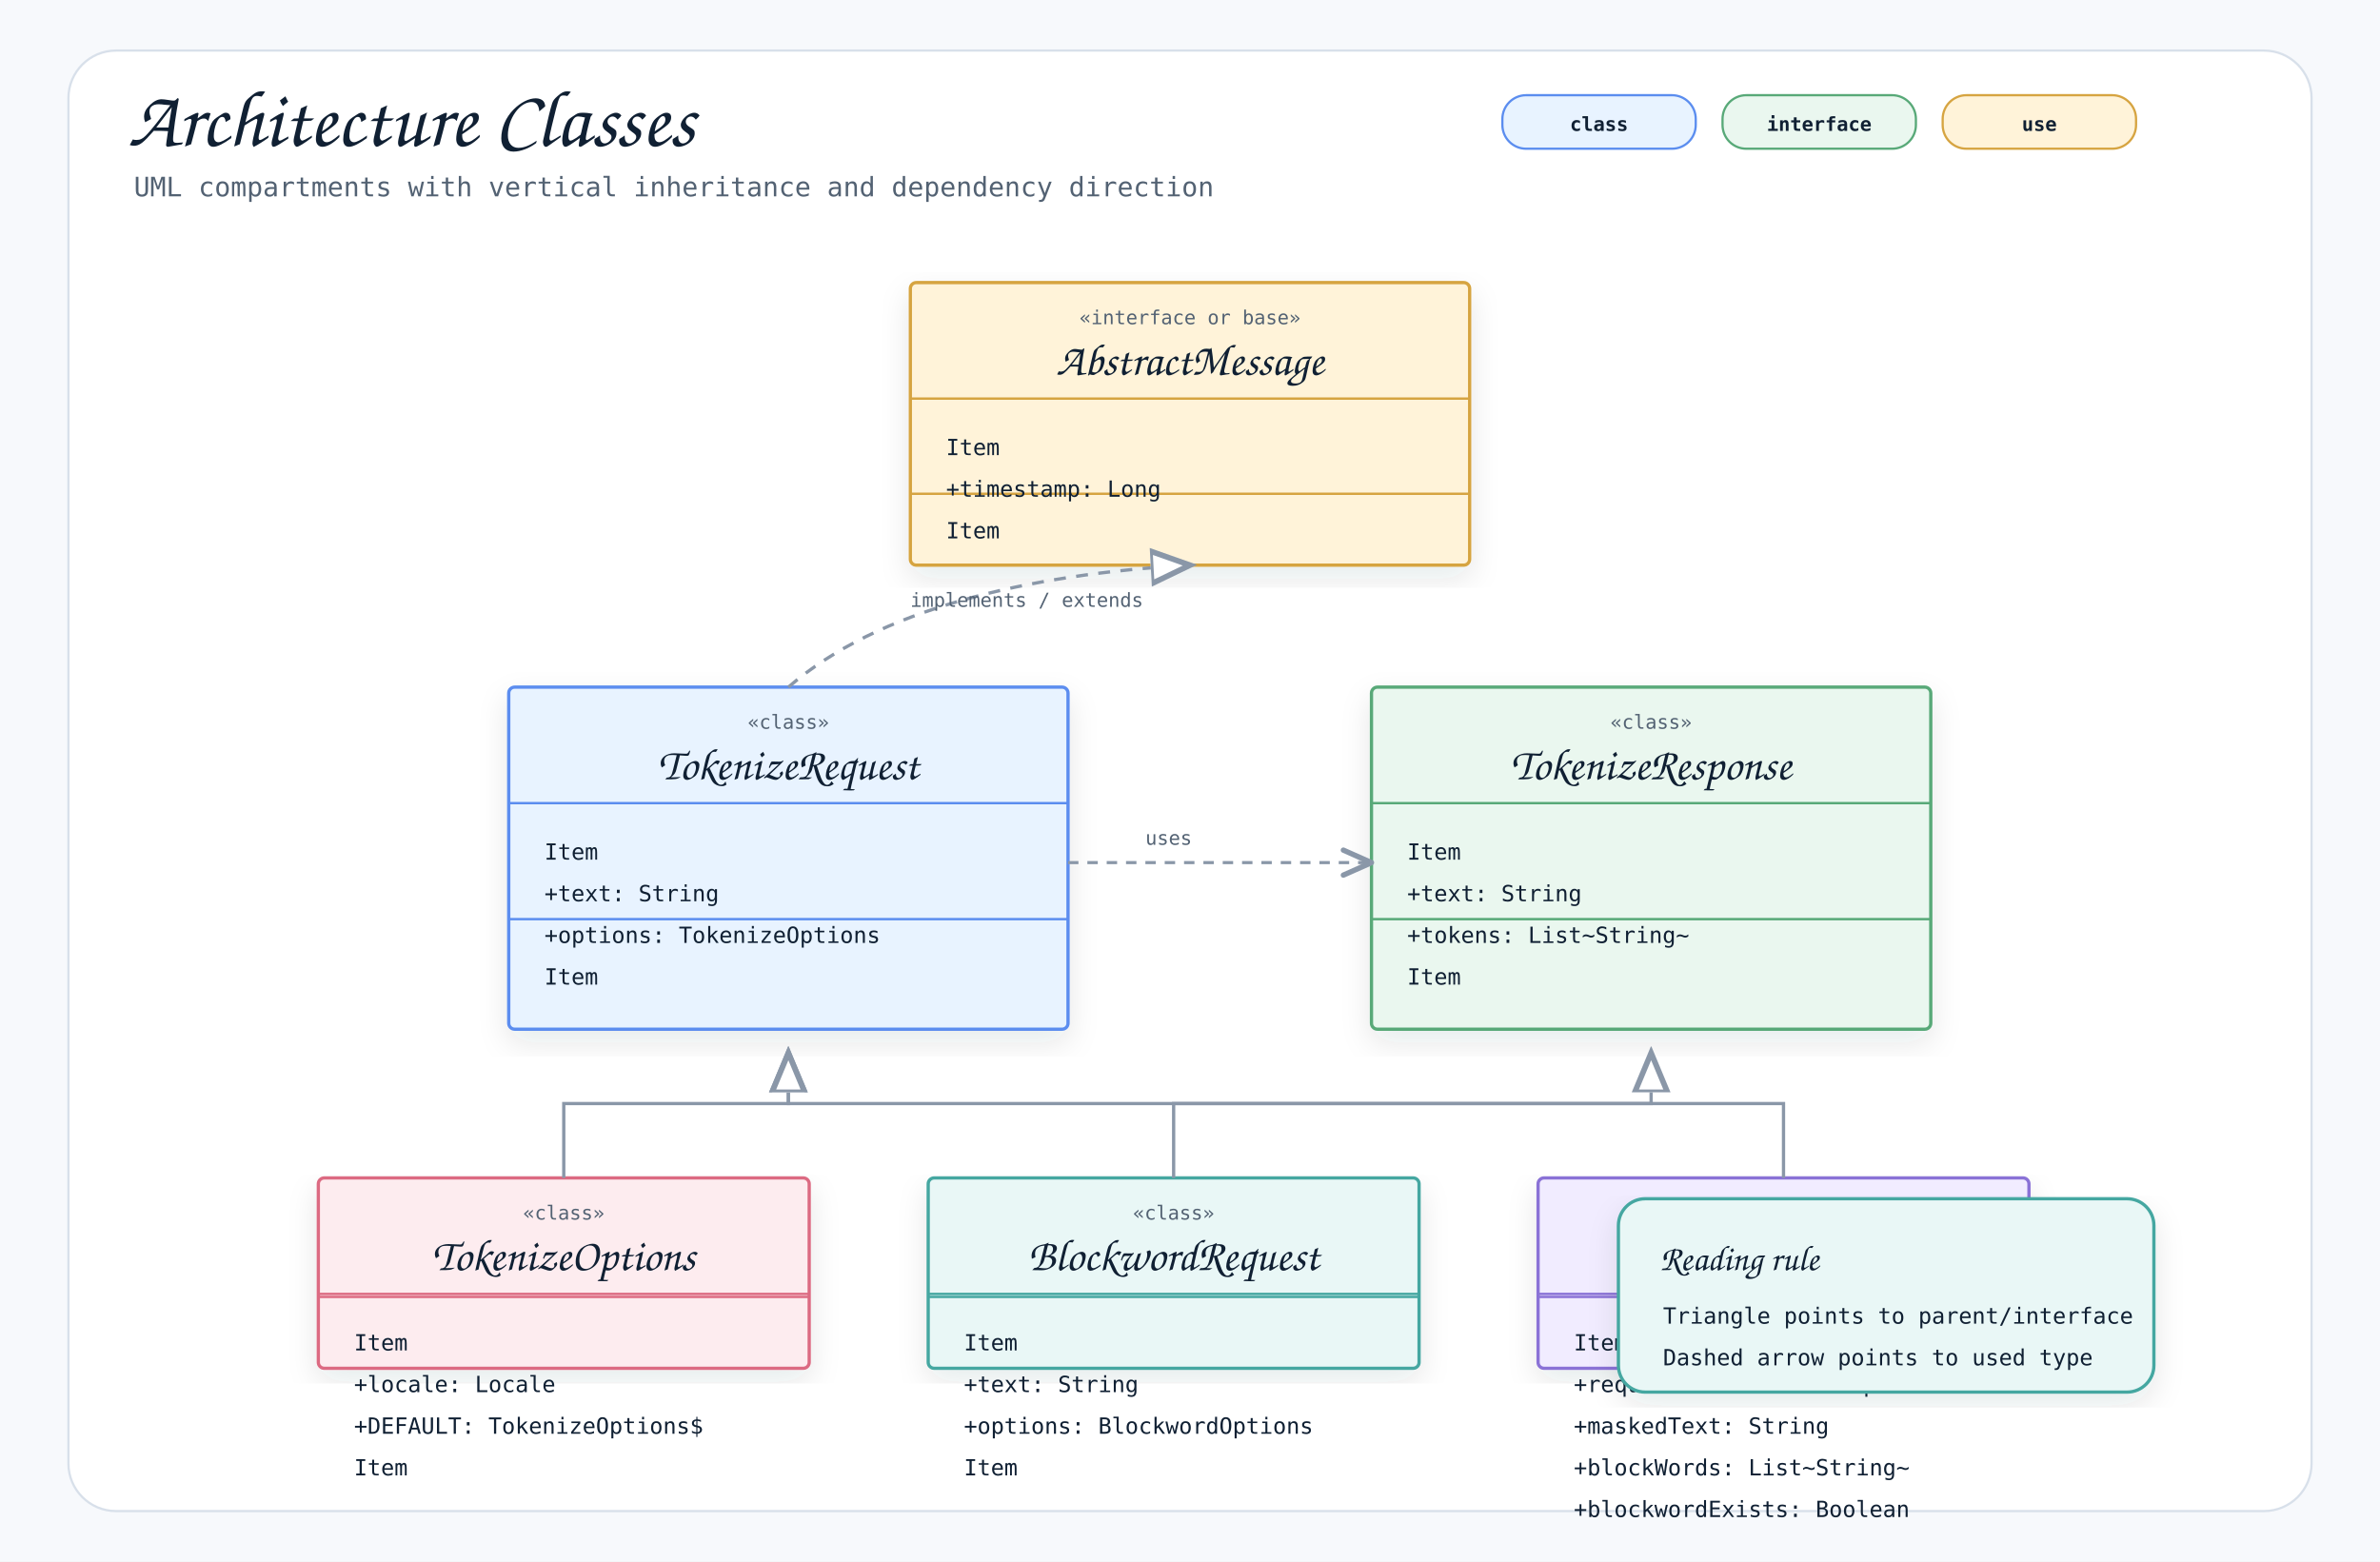
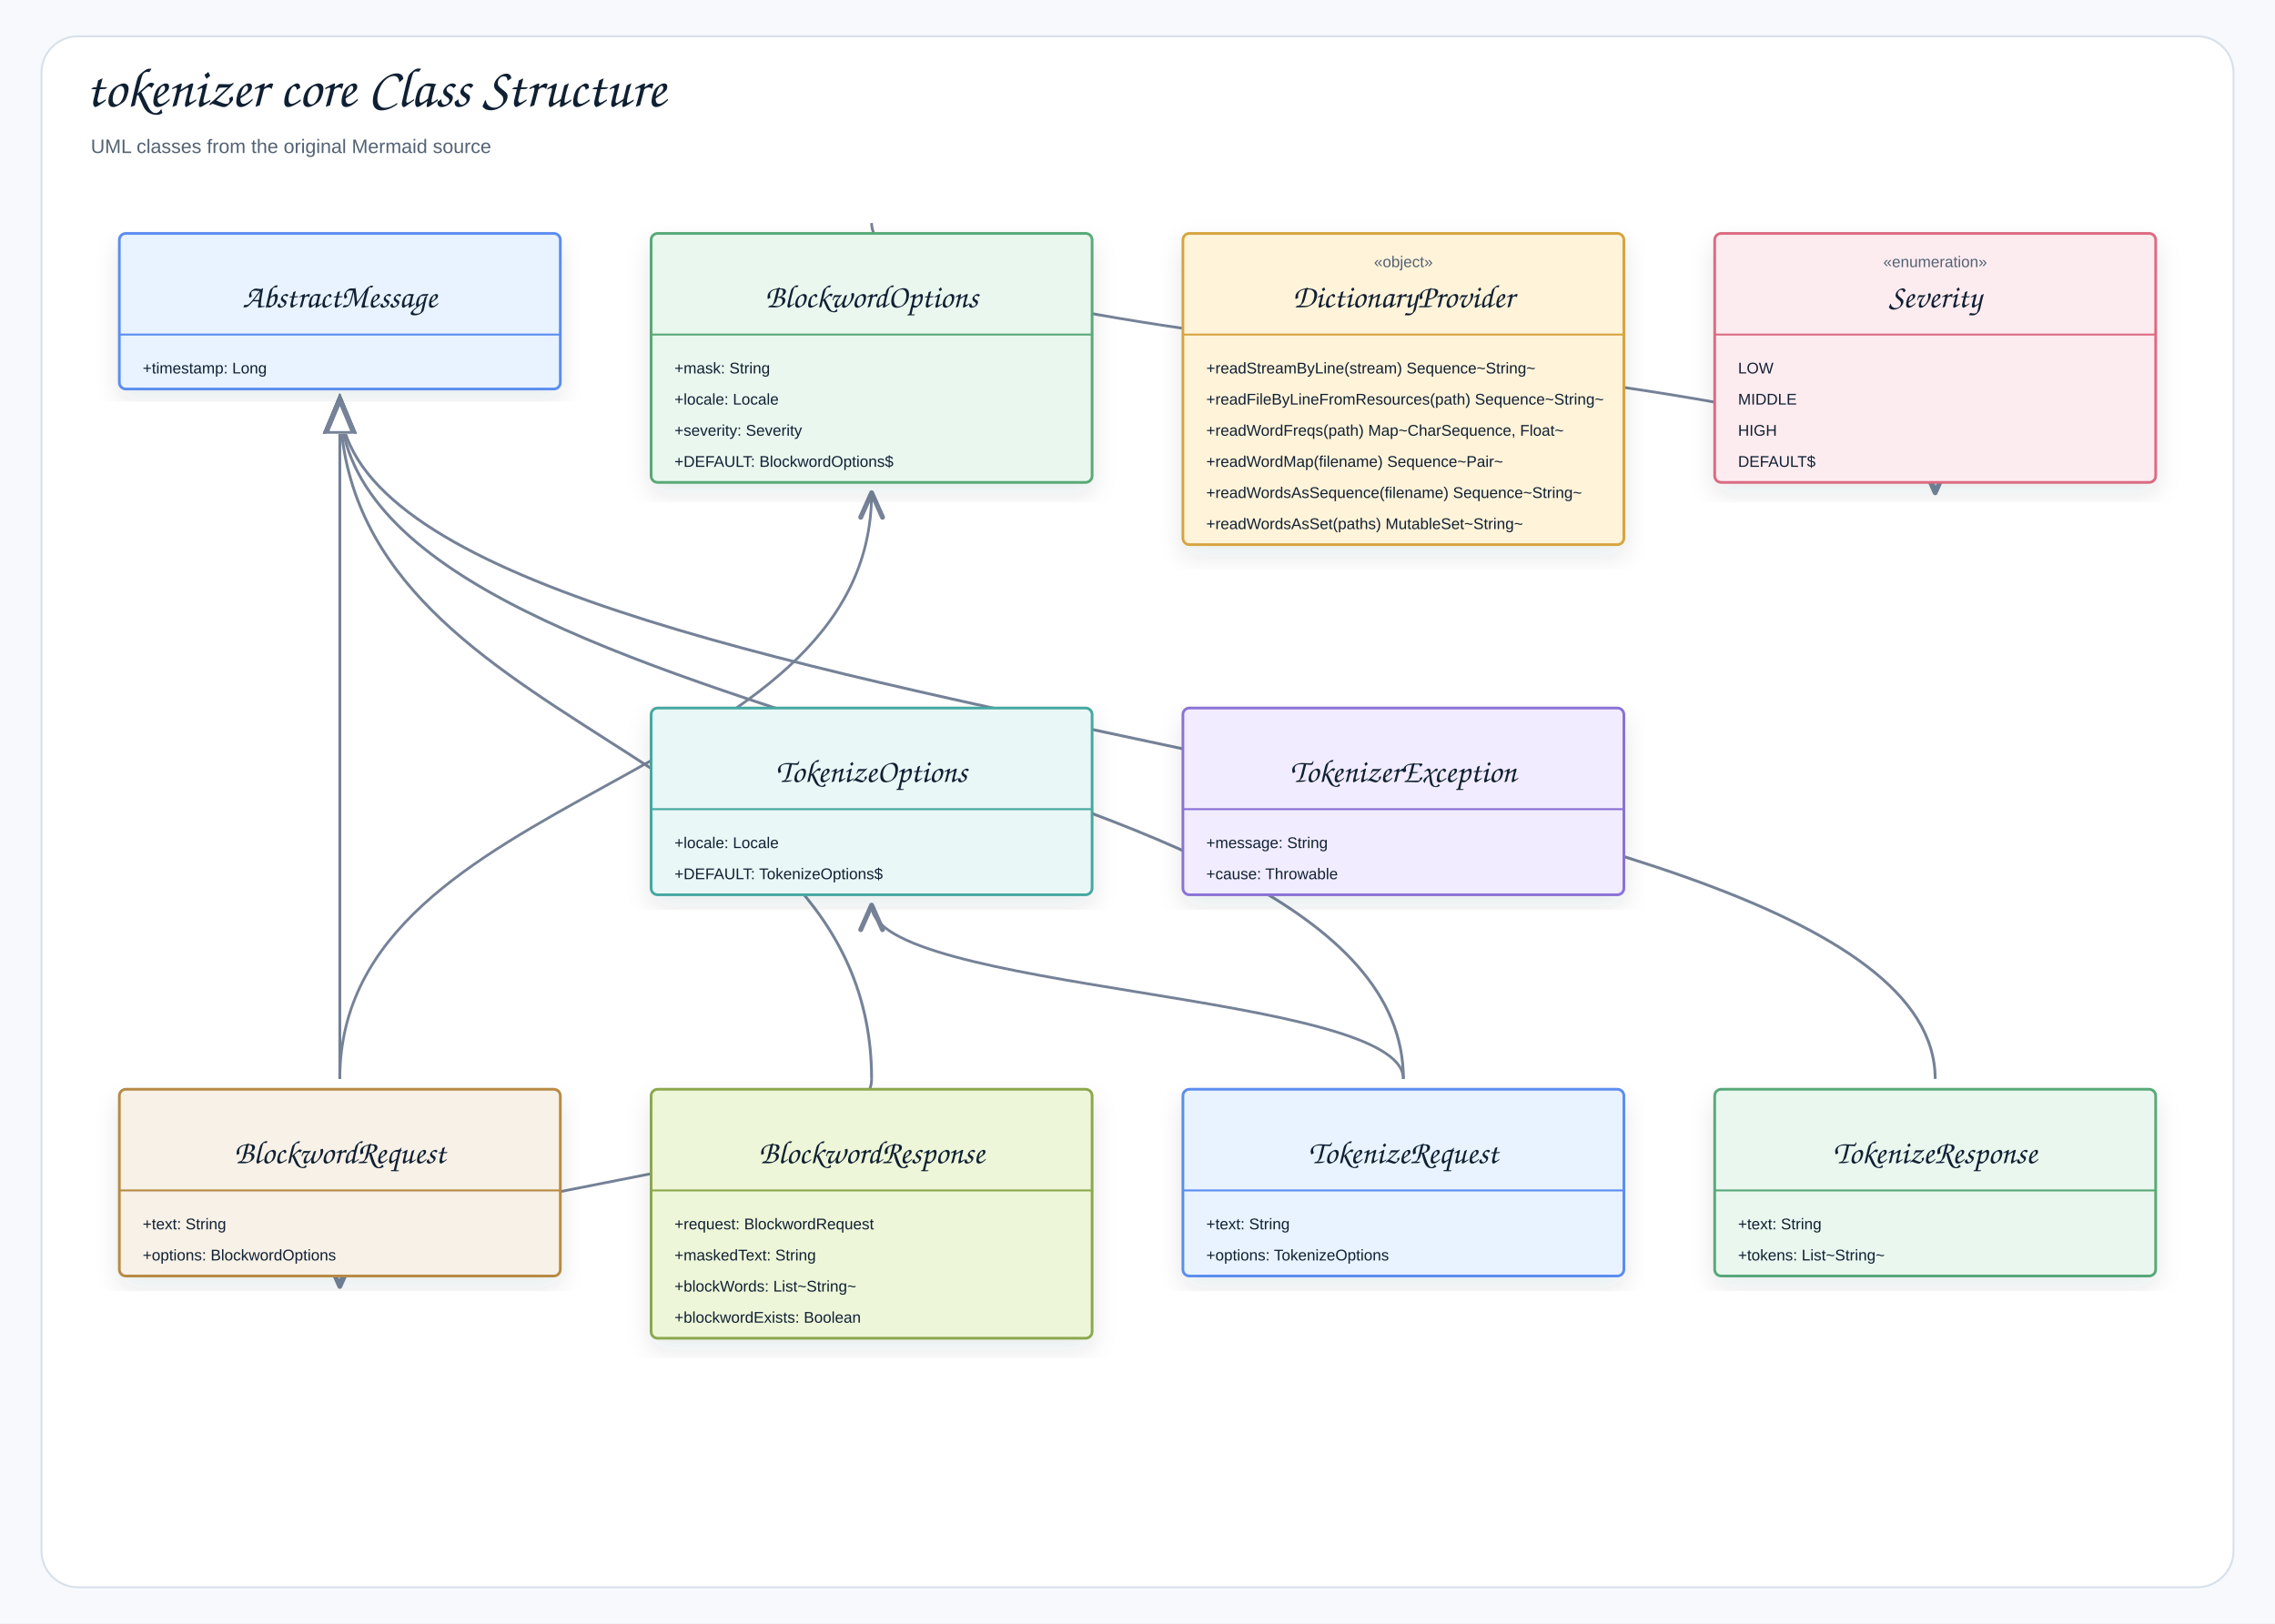
- <svg xmlns="http://www.w3.org/2000/svg" width="1600" height="1050" viewBox="0 0 1600 1050" role="img" aria-label="Architecture Classes">
+ <svg xmlns="http://www.w3.org/2000/svg" width="1754" height="1252" viewBox="0 0 1754 1252" role="img" aria-label="tokenizer core Class Structure">
  <defs>
    <filter id="shadow" x="-8%" y="-8%" width="116%" height="116%">
-       <feDropShadow dx="0" dy="8" stdDeviation="10" flood-color="#1f2937" flood-opacity="0.10" />
+       <feDropShadow dx="0" dy="8" stdDeviation="9" flood-color="#1f2937" flood-opacity="0.10" />
    </filter>
    <marker id="openArrow" markerWidth="12" markerHeight="10" refX="10" refY="5" orient="auto" markerUnits="strokeWidth">
-       <path d="M 1 1 L 10 5 L 1 9" fill="none" stroke="#8a97a8" stroke-width="1.7" stroke-linecap="round" stroke-linejoin="round" />
+       <path d="M 1 1 L 10 5 L 1 9" fill="none" stroke="#758297" stroke-width="1.8" stroke-linecap="round" stroke-linejoin="round" />
    </marker>
    <marker id="inherit" markerWidth="14" markerHeight="12" refX="12" refY="6" orient="auto" markerUnits="strokeWidth">
-       <path d="M 0 1 L 12 6 L 0 11 Z" fill="#ffffff" stroke="#8a97a8" stroke-width="1.7" />
+       <path d="M 0 1 L 12 6 L 0 11 Z" fill="#ffffff" stroke="#758297" stroke-width="1.8" />
    </marker>
    <style>
-     .canvas { fill: #f7f9fc; }
-     .frame { fill: #ffffff; stroke: #d8e0ea; stroke-width: 1.5; }
-     .title { font-family: "Architects Daughter", "Comic Mono", cursive; font-size: 54px; font-weight: 400; fill: #102033; }
-     .subtitle { font-family: "Comic Mono", "SFMono-Regular", Menlo, Consolas, monospace; font-size: 18px; fill: #536273; }
-     .label { font-family: "Architects Daughter", "Comic Mono", cursive; font-size: 30px; font-weight: 400; fill: #102033; }
-     .smallLabel { font-family: "Architects Daughter", "Comic Mono", cursive; font-size: 24px; font-weight: 400; fill: #102033; }
-     .mono { font-family: "Comic Mono", "SFMono-Regular", Menlo, Consolas, monospace; font-size: 15px; fill: #102033; }
-     .small { font-family: "Comic Mono", "SFMono-Regular", Menlo, Consolas, monospace; font-size: 13px; fill: #536273; }
-     .strong { font-family: "Comic Mono", "SFMono-Regular", Menlo, Consolas, monospace; font-size: 15px; font-weight: 700; fill: #102033; }
-     .card { stroke-width: 2.2; filter: url(#shadow); }
-     .line { stroke: #8a97a8; stroke-width: 2.1; fill: none; marker-end: url(#openArrow); }
-     .softLine { stroke: #8a97a8; stroke-width: 2.1; fill: none; }
-     .dashed { stroke: #8a97a8; stroke-width: 2.1; stroke-dasharray: 7 6; fill: none; marker-end: url(#openArrow); }
-     .inheritLine { stroke: #8a97a8; stroke-width: 2.2; fill: none; marker-end: url(#inherit); }
-     .implLine { stroke: #8a97a8; stroke-width: 2.2; stroke-dasharray: 8 7; fill: none; marker-end: url(#inherit); }
-     .compartment { stroke-width: 1.6; fill: none; }
-     .chip { stroke-width: 1.5; rx: 16; }
-     .chipText { font-family: "Comic Mono", "SFMono-Regular", Menlo, Consolas, monospace; font-size: 13px; font-weight: 700; fill: #102033; }
+     .canvas{fill:#f7f9fc}.frame{fill:#fff;stroke:#d8e0ea;stroke-width:1.5}
+     .title{font-family:"Architects Daughter","Comic Sans MS","Comic Sans",cursive;font-size:43px;font-weight:400;fill:#102033}
+     .subtitle{font-family:"Comic Sans MS","Comic Sans","Comic Neue",Arial,sans-serif;font-size:15px;font-weight:400;fill:#536273}
+     .label{font-family:"Architects Daughter","Comic Sans MS","Comic Sans",cursive;font-size:25px;font-weight:400;fill:#102033}
+     .smallLabel{font-family:"Architects Daughter","Comic Sans MS","Comic Sans",cursive;font-size:21px;font-weight:400;fill:#102033}
+     .mono{font-family:"Comic Sans MS","Comic Sans","Comic Neue",Arial,sans-serif;font-size:12px;font-weight:400;fill:#102033}
+     .small{font-family:"Comic Sans MS","Comic Sans","Comic Neue",Arial,sans-serif;font-size:12px;font-weight:400;fill:#536273}
+     .strong{font-family:"Comic Sans MS","Comic Sans","Comic Neue",Arial,sans-serif;font-size:13px;font-weight:400;fill:#102033}
+     .card{stroke-width:2.1;filter:url(#shadow)}.compartment{stroke-width:1.5;fill:none}
+     .line{stroke:#758297;stroke-width:2.1;fill:none;marker-end:url(#openArrow)}
+     .plainLine{stroke:#758297;stroke-width:2.1;fill:none}
+     .dashed{stroke:#758297;stroke-width:2.1;stroke-dasharray:7 6;fill:none;marker-end:url(#openArrow)}
+     .inheritLine{stroke:#758297;stroke-width:2.2;fill:none;marker-end:url(#inherit)}
+     .implLine{stroke:#758297;stroke-width:2.2;stroke-dasharray:8 7;fill:none;marker-end:url(#inherit)}
  </style>
  </defs>
-   <rect class="canvas" width="1600" height="1050" />
-   <rect class="frame" x="46" y="34" width="1508" height="982" rx="32" />
-   <text class="title" x="86" y="98">Architecture Classes</text>
-   <text class="subtitle" x="90" y="132">UML compartments with vertical inheritance and dependency direction</text>
-   <rect class="chip" x="1010" y="64" width="130" height="36" fill="#e8f3ff" stroke="#5b8def" />
-   <text class="chipText" x="1075" y="88" text-anchor="middle">class</text>
-   <rect class="chip" x="1158" y="64" width="130" height="36" fill="#eaf7ef" stroke="#58a978" />
-   <text class="chipText" x="1223" y="88" text-anchor="middle">interface</text>
-   <rect class="chip" x="1306" y="64" width="130" height="36" fill="#fff3d9" stroke="#d6a441" />
-   <text class="chipText" x="1371" y="88" text-anchor="middle">use</text>
-   <g transform="translate(612,190)">
-     <rect class="card" x="0" y="0" width="376" height="190" rx="4" fill="#fff3d9" stroke="#d6a441" />
-     <line class="compartment" x1="0" y1="78" x2="376" y2="78" stroke="#d6a441" />
-     <line class="compartment" x1="0" y1="142" x2="376" y2="142" stroke="#d6a441" />
-     <text class="small" x="188" y="28" text-anchor="middle">«interface or base»</text>
-     <text class="label" x="188" y="62" text-anchor="middle">AbstractMessage</text>
-     <text class="mono" x="24" y="116">Item</text>
-     <text class="mono" x="24" y="144">+timestamp: Long</text>
-     <text class="mono" x="24" y="172">Item</text>
+   <rect class="canvas" width="1754" height="1252" />
+   <rect class="frame" x="32" y="28" width="1690" height="1196" rx="28" />
+   <text class="title" x="66" y="82">tokenizer core Class Structure</text>
+   <text class="subtitle" x="70" y="118">UML classes from the original Mermaid source</text>
+   <path class="line" d="M672 832 C672 912 262 912 262 992" />
+   <path class="line" d="M672 172 C672 276 1492 276 1492 380" />
+   <path class="line" d="M262 832 C262 606 672 606 672 380" />
+   <path class="line" d="M1082 832 C1082 765 672 765 672 698" />
+   <path class="inheritLine" d="M672 832 C672 570 262 570 262 308" />
+   <path class="inheritLine" d="M262 832 C262 570 262 570 262 308" />
+   <path class="inheritLine" d="M1492 832 C1492 570 262 570 262 308" />
+   <path class="inheritLine" d="M1082 832 C1082 570 262 570 262 308" />
+   <g transform="translate(92,180)">
+     <rect class="card" x="0" y="0" width="340" height="120" rx="5" fill="#E8F3FF" stroke="#5B8DEF" />
+     <line class="compartment" x1="0" y1="78" x2="340" y2="78" stroke="#5B8DEF" />
+     <text class="small" x="170" y="26" text-anchor="middle" />
+     <text class="label" x="170" y="57" text-anchor="middle">AbstractMessage</text>
+     <text class="mono" x="18" y="108">+timestamp: Long</text>
  </g>
-   <g transform="translate(342,462)">
-     <rect class="card" x="0" y="0" width="376" height="230" rx="4" fill="#e8f3ff" stroke="#5b8def" />
-     <line class="compartment" x1="0" y1="78" x2="376" y2="78" stroke="#5b8def" />
-     <line class="compartment" x1="0" y1="156" x2="376" y2="156" stroke="#5b8def" />
-     <text class="small" x="188" y="28" text-anchor="middle">«class»</text>
-     <text class="label" x="188" y="62" text-anchor="middle">TokenizeRequest</text>
-     <text class="mono" x="24" y="116">Item</text>
-     <text class="mono" x="24" y="144">+text: String</text>
-     <text class="mono" x="24" y="172">+options: TokenizeOptions</text>
-     <text class="mono" x="24" y="200">Item</text>
+   <g transform="translate(502,180)">
+     <rect class="card" x="0" y="0" width="340" height="192" rx="5" fill="#EAF7EF" stroke="#58A978" />
+     <line class="compartment" x1="0" y1="78" x2="340" y2="78" stroke="#58A978" />
+     <text class="small" x="170" y="26" text-anchor="middle" />
+     <text class="label" x="170" y="57" text-anchor="middle">BlockwordOptions</text>
+     <text class="mono" x="18" y="108">+mask: String</text>
+     <text class="mono" x="18" y="132">+locale: Locale</text>
+     <text class="mono" x="18" y="156">+severity: Severity</text>
+     <text class="mono" x="18" y="180">+DEFAULT: BlockwordOptions$</text>
  </g>
-   <g transform="translate(922,462)">
-     <rect class="card" x="0" y="0" width="376" height="230" rx="4" fill="#eaf7ef" stroke="#58a978" />
-     <line class="compartment" x1="0" y1="78" x2="376" y2="78" stroke="#58a978" />
-     <line class="compartment" x1="0" y1="156" x2="376" y2="156" stroke="#58a978" />
-     <text class="small" x="188" y="28" text-anchor="middle">«class»</text>
-     <text class="label" x="188" y="62" text-anchor="middle">TokenizeResponse</text>
-     <text class="mono" x="24" y="116">Item</text>
-     <text class="mono" x="24" y="144">+text: String</text>
-     <text class="mono" x="24" y="172">+tokens: List~String~</text>
-     <text class="mono" x="24" y="200">Item</text>
+   <g transform="translate(912,180)">
+     <rect class="card" x="0" y="0" width="340" height="240" rx="5" fill="#FFF3D9" stroke="#D6A441" />
+     <line class="compartment" x1="0" y1="78" x2="340" y2="78" stroke="#D6A441" />
+     <text class="small" x="170" y="26" text-anchor="middle">«object»</text>
+     <text class="label" x="170" y="57" text-anchor="middle">DictionaryProvider</text>
+     <text class="mono" x="18" y="108">+readStreamByLine(stream) Sequence~String~</text>
+     <text class="mono" x="18" y="132">+readFileByLineFromResources(path) Sequence~String~</text>
+     <text class="mono" x="18" y="156">+readWordFreqs(path) Map~CharSequence, Float~</text>
+     <text class="mono" x="18" y="180">+readWordMap(filename) Sequence~Pair~</text>
+     <text class="mono" x="18" y="204">+readWordsAsSequence(filename) Sequence~String~</text>
+     <text class="mono" x="18" y="228">+readWordsAsSet(paths) MutableSet~String~</text>
  </g>
-   <g transform="translate(214,792)">
-     <rect class="card" x="0" y="0" width="330" height="128" rx="4" fill="#fdecef" stroke="#dc6b82" />
-     <line class="compartment" x1="0" y1="78" x2="330" y2="78" stroke="#dc6b82" />
-     <line class="compartment" x1="0" y1="80" x2="330" y2="80" stroke="#dc6b82" />
-     <text class="small" x="165" y="28" text-anchor="middle">«class»</text>
-     <text class="label" x="165" y="62" text-anchor="middle">TokenizeOptions</text>
-     <text class="mono" x="24" y="116">Item</text>
-     <text class="mono" x="24" y="144">+locale: Locale</text>
-     <text class="mono" x="24" y="172">+DEFAULT: TokenizeOptions$</text>
-     <text class="mono" x="24" y="200">Item</text>
+   <g transform="translate(1322,180)">
+     <rect class="card" x="0" y="0" width="340" height="192" rx="5" fill="#FDECEF" stroke="#DC6B82" />
+     <line class="compartment" x1="0" y1="78" x2="340" y2="78" stroke="#DC6B82" />
+     <text class="small" x="170" y="26" text-anchor="middle">«enumeration»</text>
+     <text class="label" x="170" y="57" text-anchor="middle">Severity</text>
+     <text class="mono" x="18" y="108">LOW</text>
+     <text class="mono" x="18" y="132">MIDDLE</text>
+     <text class="mono" x="18" y="156">HIGH</text>
+     <text class="mono" x="18" y="180">DEFAULT$</text>
  </g>
-   <g transform="translate(624,792)">
-     <rect class="card" x="0" y="0" width="330" height="128" rx="4" fill="#e9f7f6" stroke="#45a7a1" />
-     <line class="compartment" x1="0" y1="78" x2="330" y2="78" stroke="#45a7a1" />
-     <line class="compartment" x1="0" y1="80" x2="330" y2="80" stroke="#45a7a1" />
-     <text class="small" x="165" y="28" text-anchor="middle">«class»</text>
-     <text class="label" x="165" y="62" text-anchor="middle">BlockwordRequest</text>
-     <text class="mono" x="24" y="116">Item</text>
-     <text class="mono" x="24" y="144">+text: String</text>
-     <text class="mono" x="24" y="172">+options: BlockwordOptions</text>
-     <text class="mono" x="24" y="200">Item</text>
+   <g transform="translate(502,546)">
+     <rect class="card" x="0" y="0" width="340" height="144" rx="5" fill="#E9F7F6" stroke="#45A7A1" />
+     <line class="compartment" x1="0" y1="78" x2="340" y2="78" stroke="#45A7A1" />
+     <text class="small" x="170" y="26" text-anchor="middle" />
+     <text class="label" x="170" y="57" text-anchor="middle">TokenizeOptions</text>
+     <text class="mono" x="18" y="108">+locale: Locale</text>
+     <text class="mono" x="18" y="132">+DEFAULT: TokenizeOptions$</text>
  </g>
-   <g transform="translate(1034,792)">
-     <rect class="card" x="0" y="0" width="330" height="128" rx="4" fill="#f1ecff" stroke="#8a72d6" />
-     <line class="compartment" x1="0" y1="78" x2="330" y2="78" stroke="#8a72d6" />
-     <line class="compartment" x1="0" y1="80" x2="330" y2="80" stroke="#8a72d6" />
-     <text class="small" x="165" y="28" text-anchor="middle">«class»</text>
-     <text class="label" x="165" y="62" text-anchor="middle">BlockwordResponse</text>
-     <text class="mono" x="24" y="116">Item</text>
-     <text class="mono" x="24" y="144">+request: BlockwordRequest</text>
-     <text class="mono" x="24" y="172">+maskedText: String</text>
-     <text class="mono" x="24" y="200">+blockWords: List~String~</text>
-     <text class="mono" x="24" y="228">+blockwordExists: Boolean</text>
+   <g transform="translate(912,546)">
+     <rect class="card" x="0" y="0" width="340" height="144" rx="5" fill="#F1ECFF" stroke="#8A72D6" />
+     <line class="compartment" x1="0" y1="78" x2="340" y2="78" stroke="#8A72D6" />
+     <text class="small" x="170" y="26" text-anchor="middle" />
+     <text class="label" x="170" y="57" text-anchor="middle">TokenizerException</text>
+     <text class="mono" x="18" y="108">+message: String</text>
+     <text class="mono" x="18" y="132">+cause: Throwable</text>
  </g>
-   <path class="implLine" d="M530 462 C590 410 690 386 800 380" />
-   <text class="small" x="612" y="408">implements / extends</text>
-   <path class="dashed" d="M718 580 C780 580 860 580 922 580" />
-   <rect x="756" y="548" width="118" height="30" rx="15" fill="#ffffff" opacity="0.94" />
-   <text class="small" x="770" y="568">uses</text>
-   <path class="inheritLine" d="M379 792 L379 742 L530 742 L530 708" />
-   <path class="inheritLine" d="M789 792 L789 742 L1110 742 L1110 708" />
-   <path class="inheritLine" d="M1199 792 L1199 742 L530 742 L530 708" />
-   <g transform="translate(1088,806)">
-     <rect class="card" x="0" y="0" width="360" height="130" rx="18" fill="#e9f7f6" stroke="#45a7a1" />
-     <text class="smallLabel" x="28" y="48">Reading rule</text>
-     <text class="mono" x="30" y="84">Triangle points to parent/interface</text>
-     <text class="mono" x="30" y="112">Dashed arrow points to used type</text>
+   <g transform="translate(92,840)">
+     <rect class="card" x="0" y="0" width="340" height="144" rx="5" fill="#F7F1E7" stroke="#B88A44" />
+     <line class="compartment" x1="0" y1="78" x2="340" y2="78" stroke="#B88A44" />
+     <text class="small" x="170" y="26" text-anchor="middle" />
+     <text class="label" x="170" y="57" text-anchor="middle">BlockwordRequest</text>
+     <text class="mono" x="18" y="108">+text: String</text>
+     <text class="mono" x="18" y="132">+options: BlockwordOptions</text>
+   </g>
+   <g transform="translate(502,840)">
+     <rect class="card" x="0" y="0" width="340" height="192" rx="5" fill="#EEF6D9" stroke="#8BA84D" />
+     <line class="compartment" x1="0" y1="78" x2="340" y2="78" stroke="#8BA84D" />
+     <text class="small" x="170" y="26" text-anchor="middle" />
+     <text class="label" x="170" y="57" text-anchor="middle">BlockwordResponse</text>
+     <text class="mono" x="18" y="108">+request: BlockwordRequest</text>
+     <text class="mono" x="18" y="132">+maskedText: String</text>
+     <text class="mono" x="18" y="156">+blockWords: List~String~</text>
+     <text class="mono" x="18" y="180">+blockwordExists: Boolean</text>
+   </g>
+   <g transform="translate(912,840)">
+     <rect class="card" x="0" y="0" width="340" height="144" rx="5" fill="#E8F3FF" stroke="#5B8DEF" />
+     <line class="compartment" x1="0" y1="78" x2="340" y2="78" stroke="#5B8DEF" />
+     <text class="small" x="170" y="26" text-anchor="middle" />
+     <text class="label" x="170" y="57" text-anchor="middle">TokenizeRequest</text>
+     <text class="mono" x="18" y="108">+text: String</text>
+     <text class="mono" x="18" y="132">+options: TokenizeOptions</text>
+   </g>
+   <g transform="translate(1322,840)">
+     <rect class="card" x="0" y="0" width="340" height="144" rx="5" fill="#EAF7EF" stroke="#58A978" />
+     <line class="compartment" x1="0" y1="78" x2="340" y2="78" stroke="#58A978" />
+     <text class="small" x="170" y="26" text-anchor="middle" />
+     <text class="label" x="170" y="57" text-anchor="middle">TokenizeResponse</text>
+     <text class="mono" x="18" y="108">+text: String</text>
+     <text class="mono" x="18" y="132">+tokens: List~String~</text>
  </g>
</svg>
